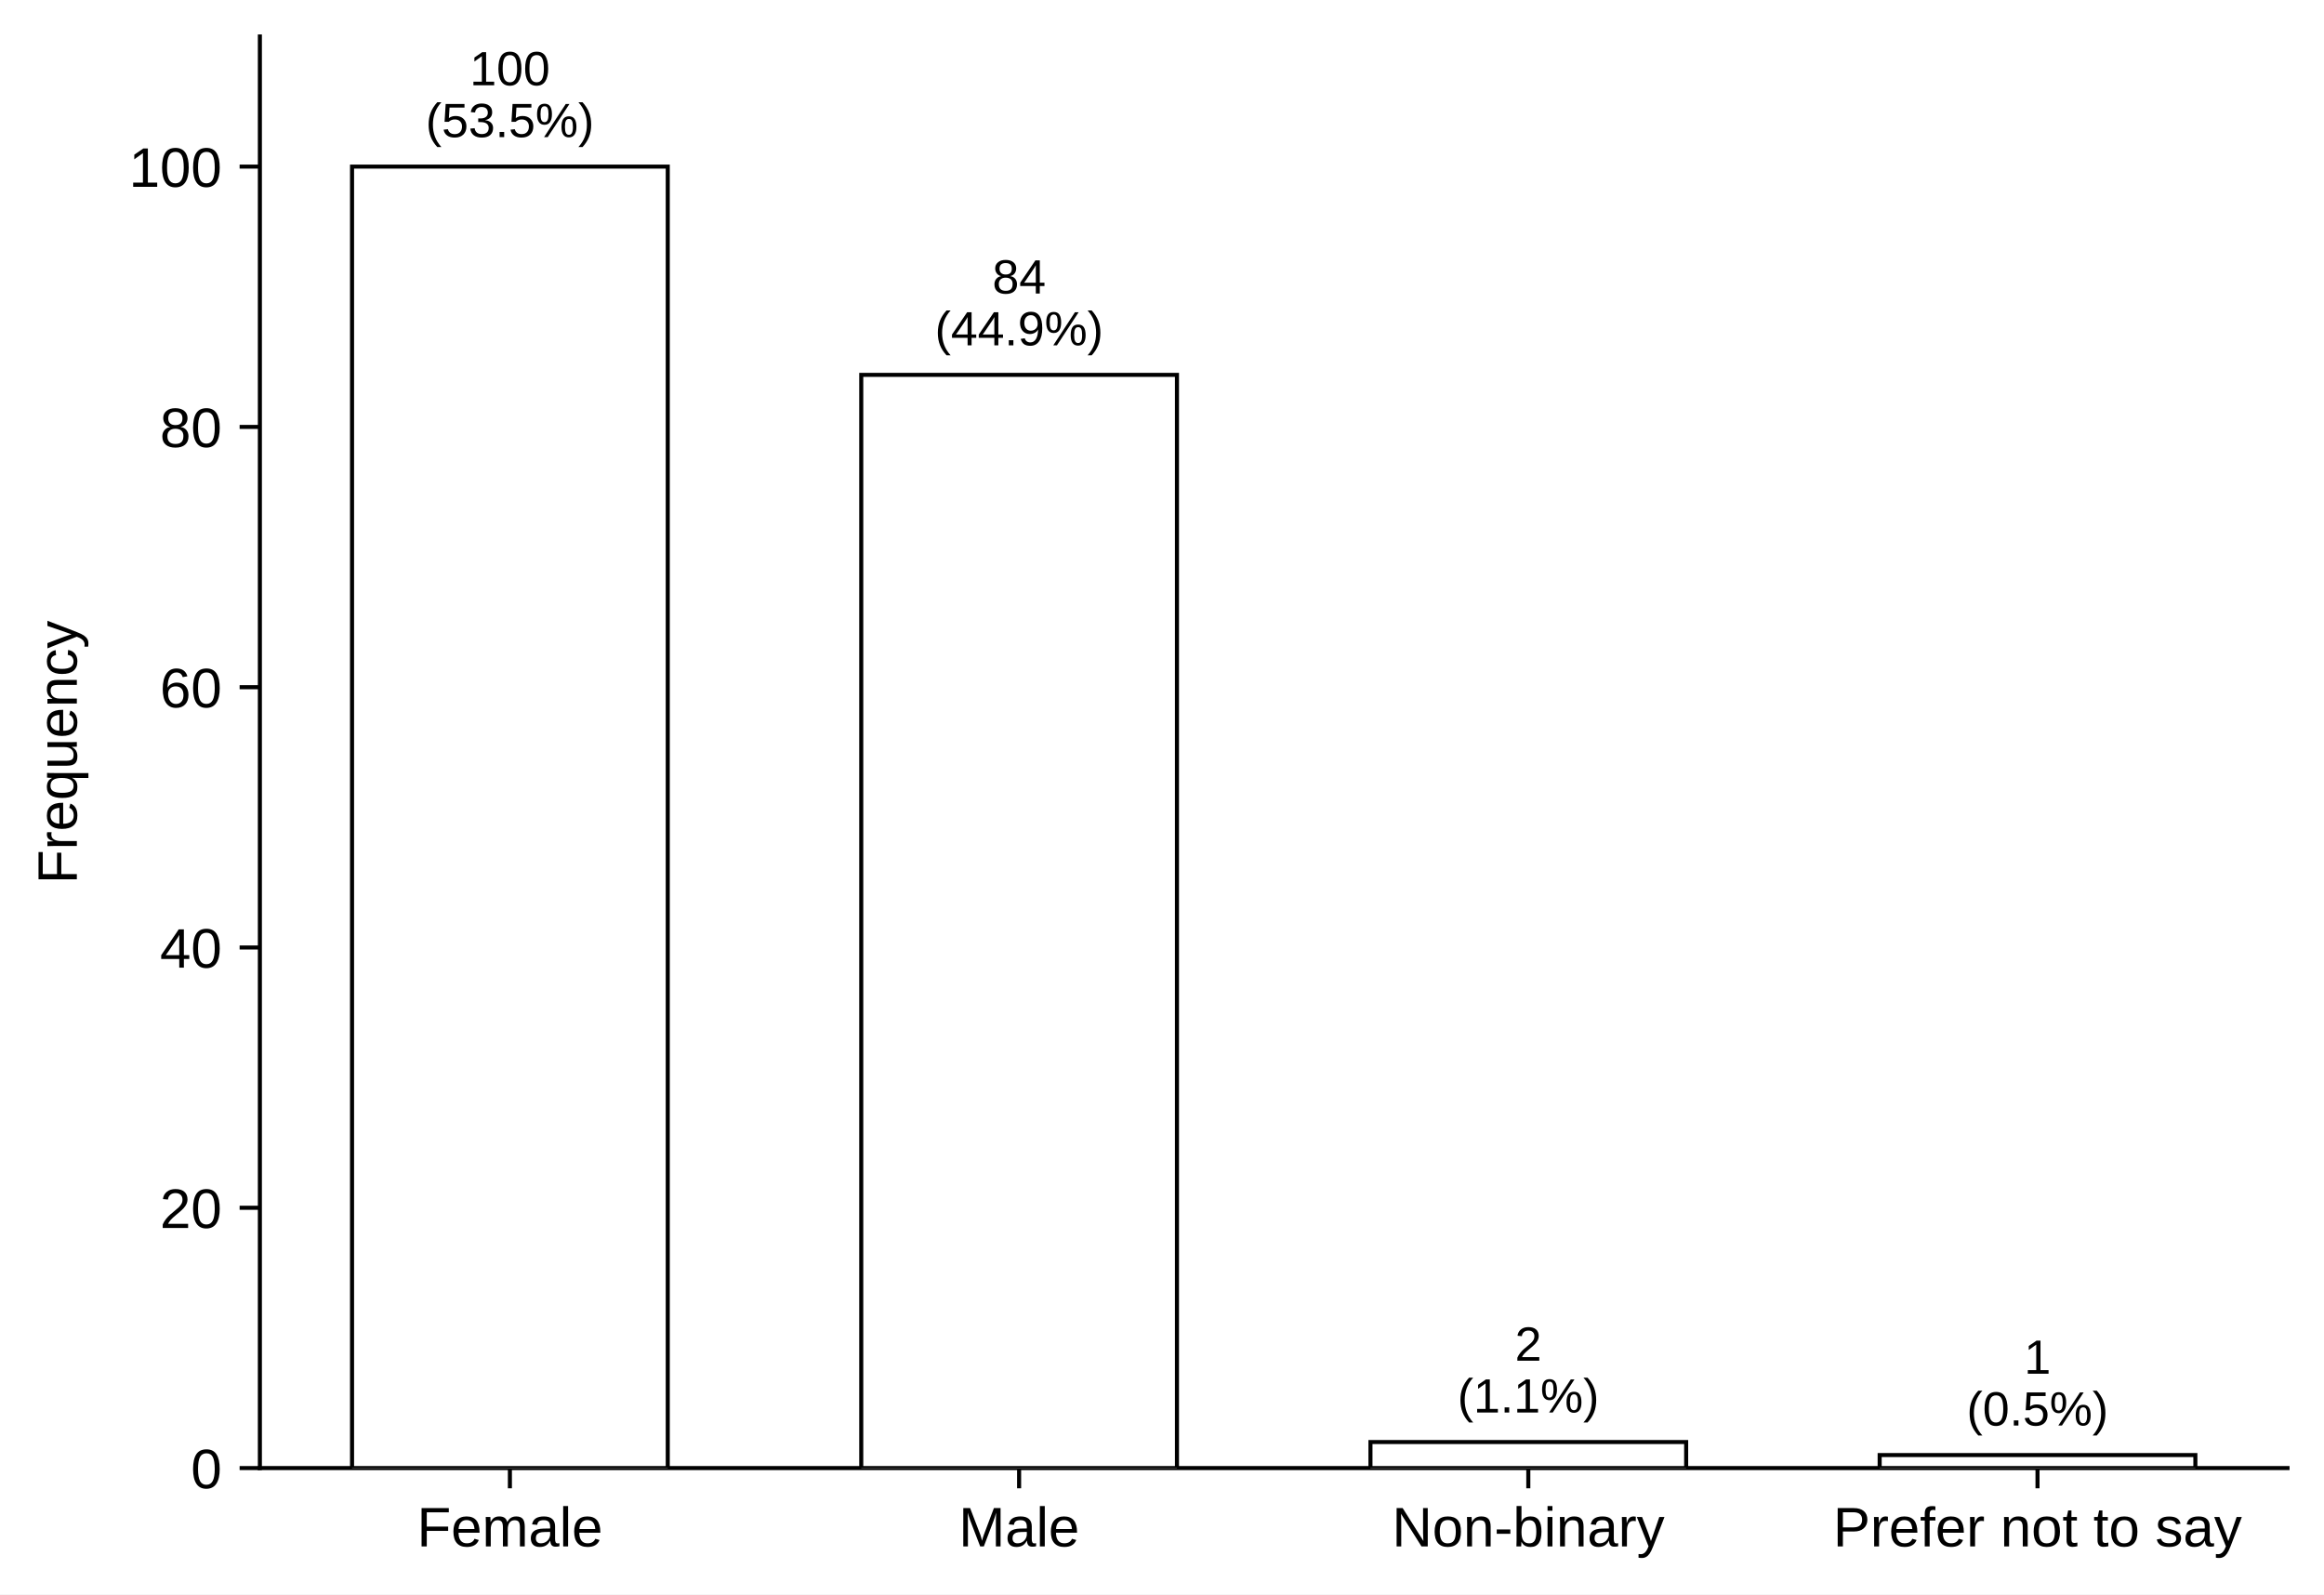
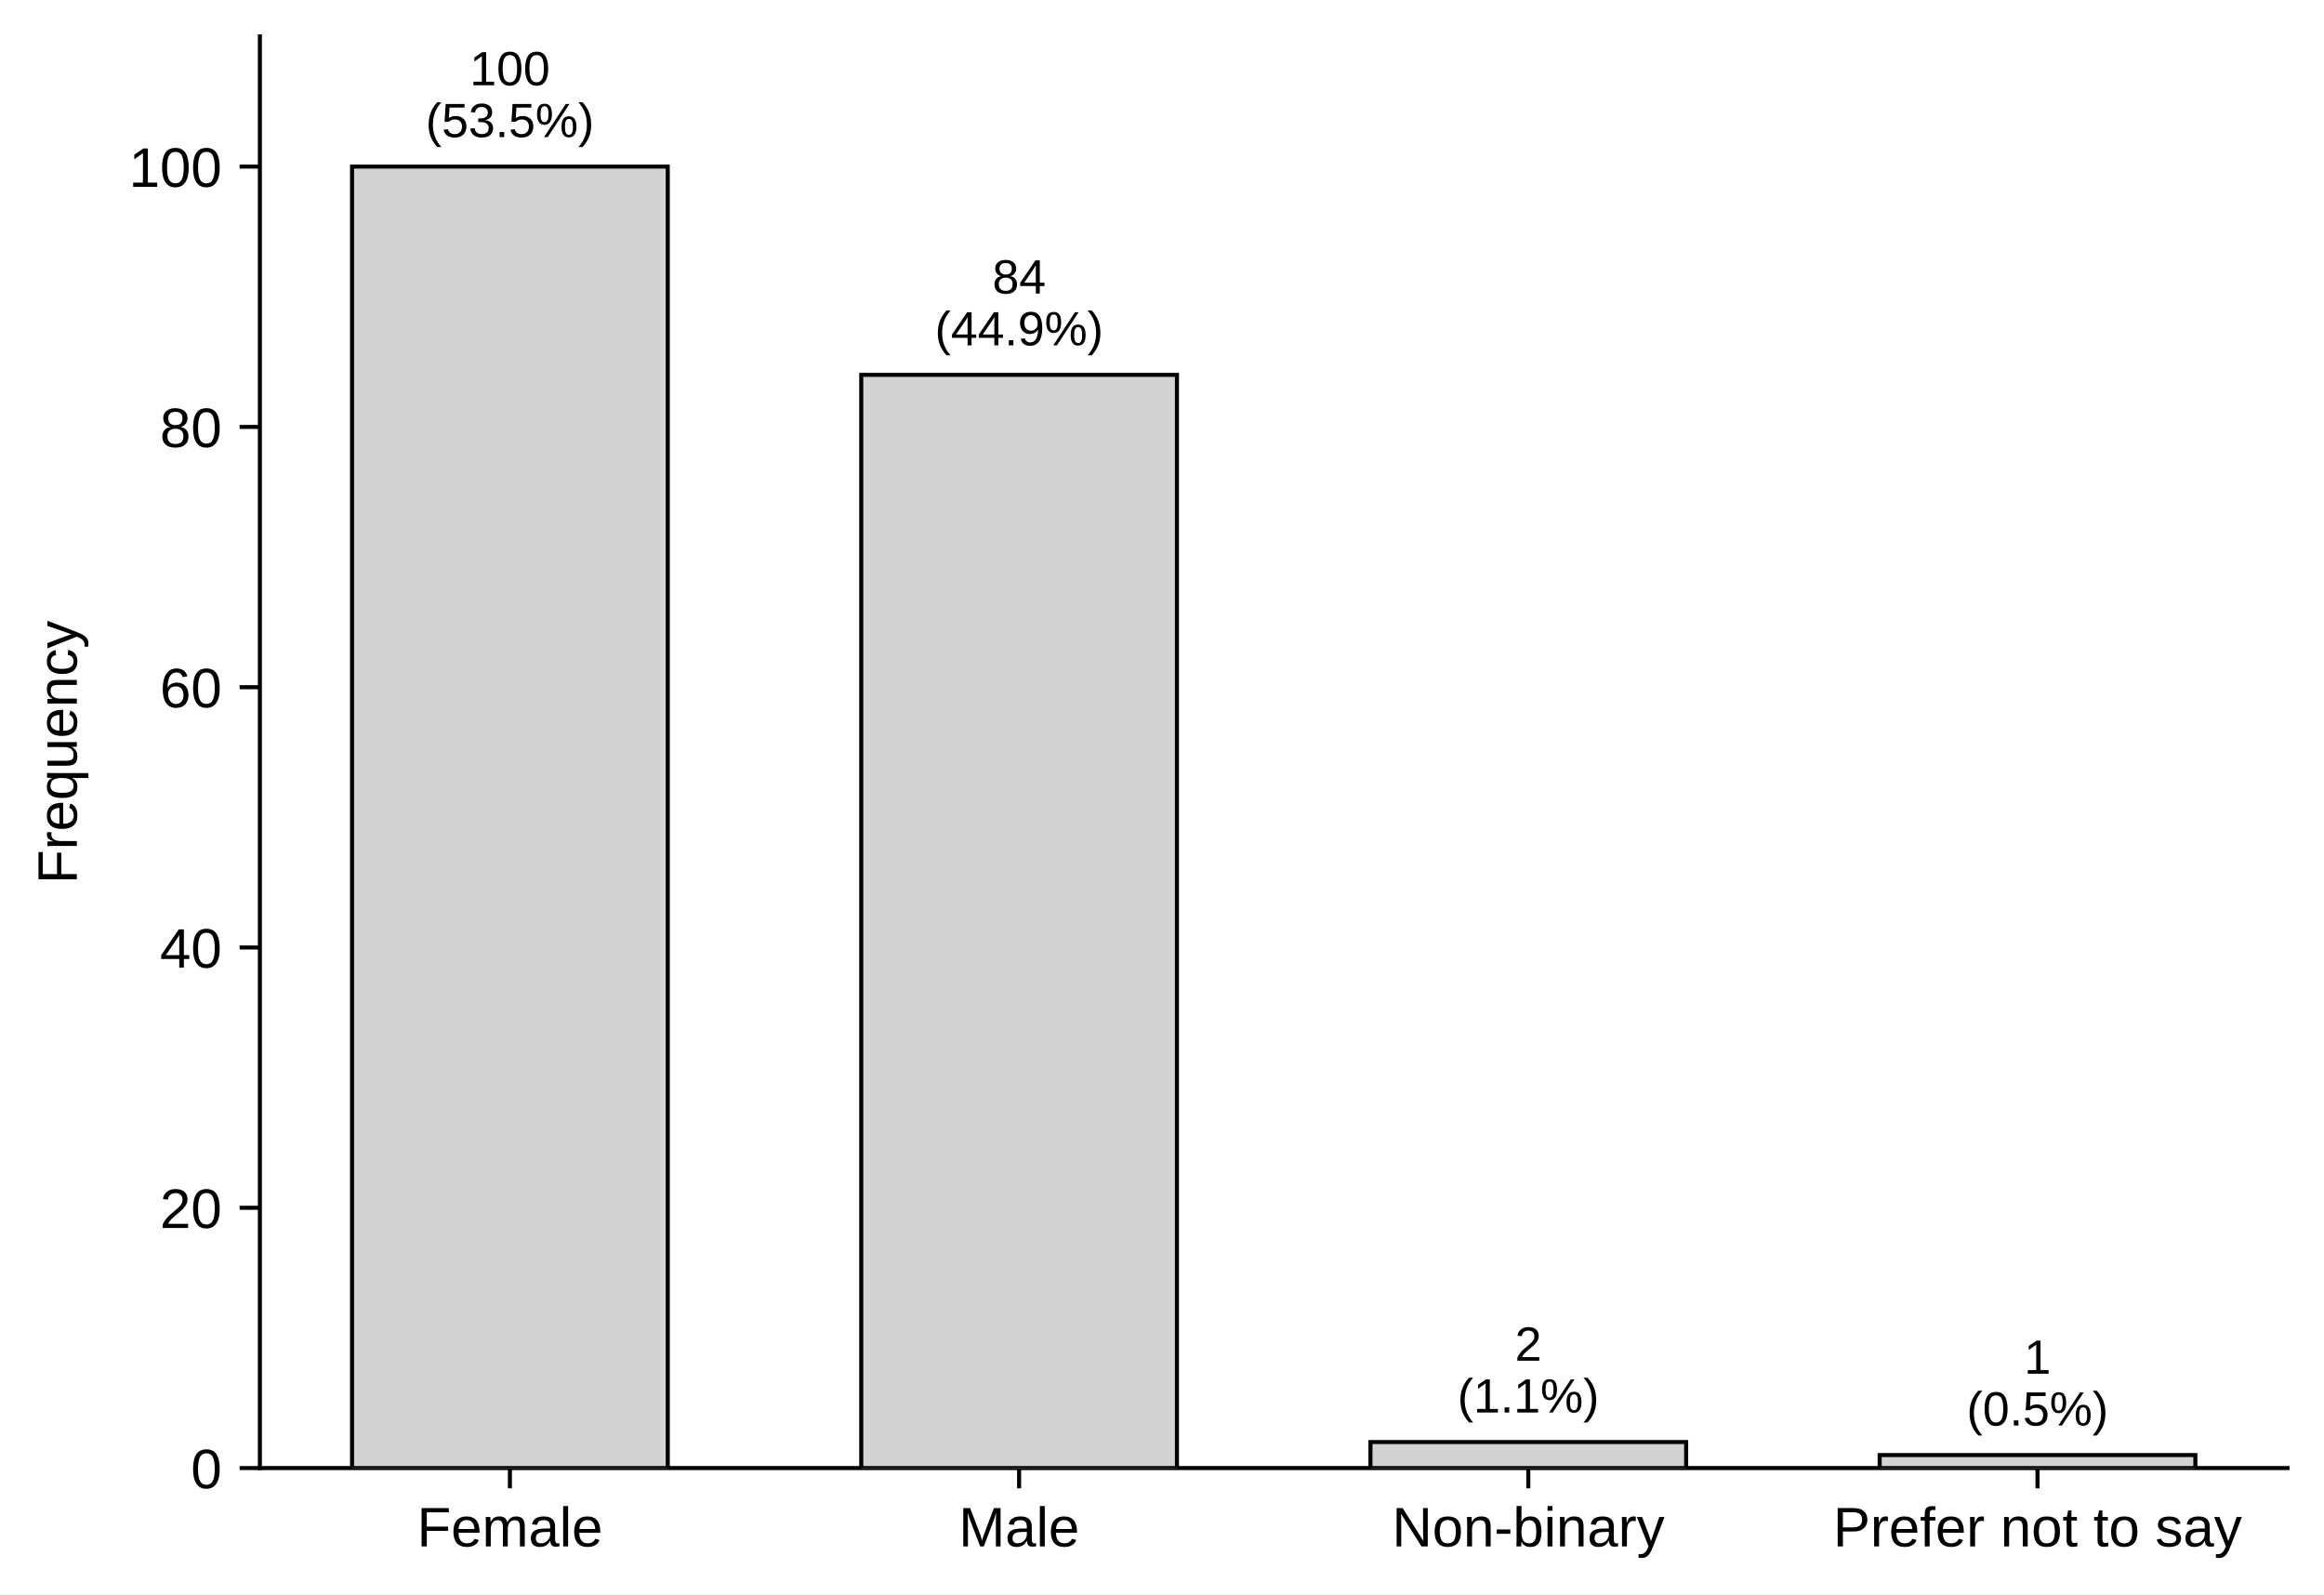
<svg xmlns="http://www.w3.org/2000/svg" xmlns:xlink="http://www.w3.org/1999/xlink" width="458.805pt" height="314.814pt" viewBox="0 0 458.805 314.814" version="1.1">
  <defs>
    <style type="text/css">*{stroke-linejoin: round; stroke-linecap: butt}</style>
  </defs>
  <g id="figure_1">
    <g id="patch_1">
      <path d="M 0 314.814  L 458.805 314.814  L 458.805 0  L 0 0  z " style="fill: #ffffff" />
    </g>
    <g id="axes_1">
      <g id="patch_2">
        <path d="M 51.305 289.86  L 451.605 289.86  L 451.605 7.2  L 51.305 7.2  z " style="fill: #ffffff" />
      </g>
      <g id="matplotlib.axis_1">
        <g id="xtick_1">
          <g id="line2d_1">
            <defs>
-               <path id="mc2016e32e3" d="M 0 0  L 0 4  " style="stroke: #000000; stroke-width: 0.8" />
+               <path id="m5f4a5e1d20" d="M 0 0  L 0 4  " style="stroke: #000000; stroke-width: 0.8" />
            </defs>
            <g>
-               <use xlink:href="#mc2016e32e3" x="100.664" y="289.86" style="stroke: #000000; stroke-width: 0.8" />
+               <use xlink:href="#m5f4a5e1d20" x="100.664" y="289.86" style="stroke: #000000; stroke-width: 0.8" />
            </g>
          </g>
          <g id="text_1">
            <g transform="translate(82.32589 305.3316) scale(0.11 -0.11)">
              <defs>
                <path id="LiberationSans-46" d="M 1122 3916  L 1122 2278  L 3578 2278  L 3578 1784  L 1122 1784  L 1122 0  L 525 0  L 525 4403  L 3653 4403  L 3653 3916  L 1122 3916  z " transform="scale(0.015625)" />
                <path id="LiberationSans-65" d="M 863 1572  Q 863 991 1103 675  Q 1344 359 1806 359  Q 2172 359 2392 506  Q 2613 653 2691 878  L 3184 738  Q 2881 -63 1806 -63  Q 1056 -63 664 384  Q 272 831 272 1713  Q 272 2550 664 2997  Q 1056 3444 1784 3444  Q 3275 3444 3275 1647  L 3275 1572  L 863 1572  z M 2694 2003  Q 2647 2538 2422 2783  Q 2197 3028 1775 3028  Q 1366 3028 1127 2754  Q 888 2481 869 2003  L 2694 2003  z " transform="scale(0.015625)" />
                <path id="LiberationSans-6d" d="M 2400 0  L 2400 2144  Q 2400 2634 2265 2821  Q 2131 3009 1781 3009  Q 1422 3009 1212 2734  Q 1003 2459 1003 1959  L 1003 0  L 444 0  L 444 2659  Q 444 3250 425 3381  L 956 3381  Q 959 3366 962 3297  Q 966 3228 970 3139  Q 975 3050 981 2803  L 991 2803  Q 1172 3163 1406 3303  Q 1641 3444 1978 3444  Q 2363 3444 2586 3291  Q 2809 3138 2897 2803  L 2906 2803  Q 3081 3144 3329 3294  Q 3578 3444 3931 3444  Q 4444 3444 4676 3166  Q 4909 2888 4909 2253  L 4909 0  L 4353 0  L 4353 2144  Q 4353 2634 4218 2821  Q 4084 3009 3734 3009  Q 3366 3009 3161 2736  Q 2956 2463 2956 1959  L 2956 0  L 2400 0  z " transform="scale(0.015625)" />
                <path id="LiberationSans-61" d="M 1294 -63  Q 784 -63 528 206  Q 272 475 272 944  Q 272 1469 617 1750  Q 963 2031 1731 2050  L 2491 2063  L 2491 2247  Q 2491 2659 2316 2837  Q 2141 3016 1766 3016  Q 1388 3016 1216 2887  Q 1044 2759 1009 2478  L 422 2531  Q 566 3444 1778 3444  Q 2416 3444 2737 3151  Q 3059 2859 3059 2306  L 3059 850  Q 3059 600 3125 473  Q 3191 347 3375 347  Q 3456 347 3559 369  L 3559 19  Q 3347 -31 3125 -31  Q 2813 -31 2670 133  Q 2528 297 2509 647  L 2491 647  Q 2275 259 1989 98  Q 1703 -63 1294 -63  z M 1422 359  Q 1731 359 1972 500  Q 2213 641 2352 886  Q 2491 1131 2491 1391  L 2491 1669  L 1875 1656  Q 1478 1650 1273 1575  Q 1069 1500 959 1344  Q 850 1188 850 934  Q 850 659 998 509  Q 1147 359 1422 359  z " transform="scale(0.015625)" />
                <path id="LiberationSans-6c" d="M 431 0  L 431 4638  L 994 4638  L 994 0  L 431 0  z " transform="scale(0.015625)" />
              </defs>
              <use xlink:href="#LiberationSans-46" />
              <use xlink:href="#LiberationSans-65" transform="translate(61.08398 0)" />
              <use xlink:href="#LiberationSans-6d" transform="translate(116.6992 0)" />
              <use xlink:href="#LiberationSans-61" transform="translate(200 0)" />
              <use xlink:href="#LiberationSans-6c" transform="translate(255.6152 0)" />
              <use xlink:href="#LiberationSans-65" transform="translate(277.832 0)" />
            </g>
          </g>
        </g>
        <g id="xtick_2">
          <g id="line2d_2">
            <g>
-               <use xlink:href="#mc2016e32e3" x="201.191" y="289.86" style="stroke: #000000; stroke-width: 0.8" />
+               <use xlink:href="#m5f4a5e1d20" x="201.191" y="289.86" style="stroke: #000000; stroke-width: 0.8" />
            </g>
          </g>
          <g id="text_2">
            <g transform="translate(189.2711 305.3316) scale(0.11 -0.11)">
              <defs>
                <path id="LiberationSans-4d" d="M 4269 0  L 4269 2938  Q 4269 3425 4297 3875  Q 4144 3316 4022 3000  L 2884 0  L 2466 0  L 1313 3000  L 1138 3531  L 1034 3875  L 1044 3528  L 1056 2938  L 1056 0  L 525 0  L 525 4403  L 1309 4403  L 2481 1350  Q 2544 1166 2601 955  Q 2659 744 2678 650  Q 2703 775 2783 1029  Q 2863 1284 2891 1350  L 4041 4403  L 4806 4403  L 4806 0  L 4269 0  z " transform="scale(0.015625)" />
              </defs>
              <use xlink:href="#LiberationSans-4d" />
              <use xlink:href="#LiberationSans-61" transform="translate(83.30078 0)" />
              <use xlink:href="#LiberationSans-6c" transform="translate(138.916 0)" />
              <use xlink:href="#LiberationSans-65" transform="translate(161.1328 0)" />
            </g>
          </g>
        </g>
        <g id="xtick_3">
          <g id="line2d_3">
            <g>
-               <use xlink:href="#mc2016e32e3" x="301.719" y="289.86" style="stroke: #000000; stroke-width: 0.8" />
+               <use xlink:href="#m5f4a5e1d20" x="301.719" y="289.86" style="stroke: #000000; stroke-width: 0.8" />
            </g>
          </g>
          <g id="text_3">
            <g transform="translate(274.8195 305.3316) scale(0.11 -0.11)">
              <defs>
                <path id="LiberationSans-4e" d="M 3381 0  L 1025 3750  L 1041 3447  L 1056 2925  L 1056 0  L 525 0  L 525 4403  L 1219 4403  L 3600 628  Q 3563 1241 3563 1516  L 3563 4403  L 4100 4403  L 4100 0  L 3381 0  z " transform="scale(0.015625)" />
                <path id="LiberationSans-6f" d="M 3291 1694  Q 3291 806 2900 371  Q 2509 -63 1766 -63  Q 1025 -63 647 389  Q 269 841 269 1694  Q 269 3444 1784 3444  Q 2559 3444 2925 3017  Q 3291 2591 3291 1694  z M 2700 1694  Q 2700 2394 2492 2711  Q 2284 3028 1794 3028  Q 1300 3028 1079 2704  Q 859 2381 859 1694  Q 859 1025 1076 689  Q 1294 353 1759 353  Q 2266 353 2483 678  Q 2700 1003 2700 1694  z " transform="scale(0.015625)" />
                <path id="LiberationSans-6e" d="M 2578 0  L 2578 2144  Q 2578 2478 2512 2662  Q 2447 2847 2303 2928  Q 2159 3009 1881 3009  Q 1475 3009 1240 2731  Q 1006 2453 1006 1959  L 1006 0  L 444 0  L 444 2659  Q 444 3250 425 3381  L 956 3381  Q 959 3366 962 3297  Q 966 3228 970 3139  Q 975 3050 981 2803  L 991 2803  Q 1184 3153 1439 3298  Q 1694 3444 2072 3444  Q 2628 3444 2886 3167  Q 3144 2891 3144 2253  L 3144 0  L 2578 0  z " transform="scale(0.015625)" />
                <path id="LiberationSans-2d" d="M 284 1450  L 284 1950  L 1847 1950  L 1847 1450  L 284 1450  z " transform="scale(0.015625)" />
                <path id="LiberationSans-62" d="M 3291 1706  Q 3291 -63 2047 -63  Q 1663 -63 1408 76  Q 1153 216 994 525  L 988 525  Q 988 428 975 229  Q 963 31 956 0  L 413 0  Q 431 169 431 697  L 431 4638  L 994 4638  L 994 3316  Q 994 3113 981 2838  L 994 2838  Q 1150 3163 1408 3303  Q 1666 3444 2047 3444  Q 2688 3444 2989 3012  Q 3291 2581 3291 1706  z M 2700 1688  Q 2700 2397 2512 2703  Q 2325 3009 1903 3009  Q 1428 3009 1211 2684  Q 994 2359 994 1653  Q 994 988 1206 670  Q 1419 353 1897 353  Q 2322 353 2511 667  Q 2700 981 2700 1688  z " transform="scale(0.015625)" />
                <path id="LiberationSans-69" d="M 428 4100  L 428 4638  L 991 4638  L 991 4100  L 428 4100  z M 428 0  L 428 3381  L 991 3381  L 991 0  L 428 0  z " transform="scale(0.015625)" />
                <path id="LiberationSans-72" d="M 444 0  L 444 2594  Q 444 2950 425 3381  L 956 3381  Q 981 2806 981 2691  L 994 2691  Q 1128 3125 1303 3284  Q 1478 3444 1797 3444  Q 1909 3444 2025 3413  L 2025 2897  Q 1913 2928 1725 2928  Q 1375 2928 1190 2626  Q 1006 2325 1006 1763  L 1006 0  L 444 0  z " transform="scale(0.015625)" />
                <path id="LiberationSans-79" d="M 597 -1328  Q 366 -1328 209 -1294  L 209 -872  Q 328 -891 472 -891  Q 997 -891 1303 -119  L 1356 16  L 16 3381  L 616 3381  L 1328 1513  Q 1344 1469 1366 1408  Q 1388 1347 1506 1000  Q 1625 653 1634 613  L 1853 1228  L 2594 3381  L 3188 3381  L 1888 0  Q 1678 -541 1497 -805  Q 1316 -1069 1095 -1198  Q 875 -1328 597 -1328  z " transform="scale(0.015625)" />
              </defs>
              <use xlink:href="#LiberationSans-4e" />
              <use xlink:href="#LiberationSans-6f" transform="translate(72.2168 0)" />
              <use xlink:href="#LiberationSans-6e" transform="translate(127.832 0)" />
              <use xlink:href="#LiberationSans-2d" transform="translate(183.4473 0)" />
              <use xlink:href="#LiberationSans-62" transform="translate(216.748 0)" />
              <use xlink:href="#LiberationSans-69" transform="translate(272.3633 0)" />
              <use xlink:href="#LiberationSans-6e" transform="translate(294.5801 0)" />
              <use xlink:href="#LiberationSans-61" transform="translate(350.1953 0)" />
              <use xlink:href="#LiberationSans-72" transform="translate(405.8105 0)" />
              <use xlink:href="#LiberationSans-79" transform="translate(439.1113 0)" />
            </g>
          </g>
        </g>
        <g id="xtick_4">
          <g id="line2d_4">
            <g>
-               <use xlink:href="#mc2016e32e3" x="402.246" y="289.86" style="stroke: #000000; stroke-width: 0.8" />
+               <use xlink:href="#m5f4a5e1d20" x="402.246" y="289.86" style="stroke: #000000; stroke-width: 0.8" />
            </g>
          </g>
          <g id="text_4">
            <g transform="translate(361.896 305.3316) scale(0.11 -0.11)">
              <defs>
                <path id="LiberationSans-50" d="M 3931 3078  Q 3931 2453 3523 2084  Q 3116 1716 2416 1716  L 1122 1716  L 1122 0  L 525 0  L 525 4403  L 2378 4403  Q 3119 4403 3525 4056  Q 3931 3709 3931 3078  z M 3331 3072  Q 3331 3925 2306 3925  L 1122 3925  L 1122 2188  L 2331 2188  Q 3331 2188 3331 3072  z " transform="scale(0.015625)" />
                <path id="LiberationSans-66" d="M 1128 2972  L 1128 0  L 566 0  L 566 2972  L 91 2972  L 91 3381  L 566 3381  L 566 3763  Q 566 4225 769 4428  Q 972 4631 1391 4631  Q 1625 4631 1788 4594  L 1788 4166  Q 1647 4191 1538 4191  Q 1322 4191 1225 4081  Q 1128 3972 1128 3684  L 1128 3381  L 1788 3381  L 1788 2972  L 1128 2972  z " transform="scale(0.015625)" />
                <path id="LiberationSans-20" transform="scale(0.015625)" />
                <path id="LiberationSans-74" d="M 1731 25  Q 1453 -50 1163 -50  Q 488 -50 488 716  L 488 2972  L 97 2972  L 97 3381  L 509 3381  L 675 4138  L 1050 4138  L 1050 3381  L 1675 3381  L 1675 2972  L 1050 2972  L 1050 838  Q 1050 594 1129 495  Q 1209 397 1406 397  Q 1519 397 1731 441  L 1731 25  z " transform="scale(0.015625)" />
                <path id="LiberationSans-73" d="M 2969 934  Q 2969 456 2608 196  Q 2247 -63 1597 -63  Q 966 -63 623 145  Q 281 353 178 794  L 675 891  Q 747 619 972 492  Q 1197 366 1597 366  Q 2025 366 2223 497  Q 2422 628 2422 891  Q 2422 1091 2284 1216  Q 2147 1341 1841 1422  L 1438 1528  Q 953 1653 748 1773  Q 544 1894 428 2066  Q 313 2238 313 2488  Q 313 2950 642 3192  Q 972 3434 1603 3434  Q 2163 3434 2492 3237  Q 2822 3041 2909 2606  L 2403 2544  Q 2356 2769 2151 2889  Q 1947 3009 1603 3009  Q 1222 3009 1040 2893  Q 859 2778 859 2544  Q 859 2400 934 2306  Q 1009 2213 1156 2147  Q 1303 2081 1775 1966  Q 2222 1853 2419 1758  Q 2616 1663 2730 1547  Q 2844 1431 2906 1279  Q 2969 1128 2969 934  z " transform="scale(0.015625)" />
              </defs>
              <use xlink:href="#LiberationSans-50" />
              <use xlink:href="#LiberationSans-72" transform="translate(66.69922 0)" />
              <use xlink:href="#LiberationSans-65" transform="translate(100 0)" />
              <use xlink:href="#LiberationSans-66" transform="translate(155.6152 0)" />
              <use xlink:href="#LiberationSans-65" transform="translate(183.3984 0)" />
              <use xlink:href="#LiberationSans-72" transform="translate(239.0137 0)" />
              <use xlink:href="#LiberationSans-20" transform="translate(272.3145 0)" />
              <use xlink:href="#LiberationSans-6e" transform="translate(300.0977 0)" />
              <use xlink:href="#LiberationSans-6f" transform="translate(355.7129 0)" />
              <use xlink:href="#LiberationSans-74" transform="translate(411.3281 0)" />
              <use xlink:href="#LiberationSans-20" transform="translate(439.1113 0)" />
              <use xlink:href="#LiberationSans-74" transform="translate(466.8945 0)" />
              <use xlink:href="#LiberationSans-6f" transform="translate(494.6777 0)" />
              <use xlink:href="#LiberationSans-20" transform="translate(550.293 0)" />
              <use xlink:href="#LiberationSans-73" transform="translate(578.0762 0)" />
              <use xlink:href="#LiberationSans-61" transform="translate(628.0762 0)" />
              <use xlink:href="#LiberationSans-79" transform="translate(683.6914 0)" />
            </g>
          </g>
        </g>
      </g>
      <g id="matplotlib.axis_2">
        <g id="ytick_1">
          <g id="line2d_5">
            <defs>
-               <path id="m780936284d" d="M 0 0  L -4 0  " style="stroke: #000000; stroke-width: 0.8" />
+               <path id="mf8a35eef28" d="M 0 0  L -4 0  " style="stroke: #000000; stroke-width: 0.8" />
            </defs>
            <g>
-               <use xlink:href="#m780936284d" x="51.305" y="289.86" style="stroke: #000000; stroke-width: 0.8" />
+               <use xlink:href="#mf8a35eef28" x="51.305" y="289.86" style="stroke: #000000; stroke-width: 0.8" />
            </g>
          </g>
          <g id="text_5">
            <g transform="translate(37.68812 293.8458) scale(0.11 -0.11)">
              <defs>
                <path id="LiberationSans-30" d="M 3309 2203  Q 3309 1100 2920 518  Q 2531 -63 1772 -63  Q 1013 -63 631 515  Q 250 1094 250 2203  Q 250 3338 620 3903  Q 991 4469 1791 4469  Q 2569 4469 2939 3897  Q 3309 3325 3309 2203  z M 2738 2203  Q 2738 3156 2517 3584  Q 2297 4013 1791 4013  Q 1272 4013 1045 3591  Q 819 3169 819 2203  Q 819 1266 1048 831  Q 1278 397 1778 397  Q 2275 397 2506 840  Q 2738 1284 2738 2203  z " transform="scale(0.015625)" />
              </defs>
              <use xlink:href="#LiberationSans-30" />
            </g>
          </g>
        </g>
        <g id="ytick_2">
          <g id="line2d_6">
            <g>
-               <use xlink:href="#m780936284d" x="51.305" y="238.467" style="stroke: #000000; stroke-width: 0.8" />
+               <use xlink:href="#mf8a35eef28" x="51.305" y="238.467" style="stroke: #000000; stroke-width: 0.8" />
            </g>
          </g>
          <g id="text_6">
            <g transform="translate(31.57109 242.4531) scale(0.11 -0.11)">
              <defs>
                <path id="LiberationSans-32" d="M 322 0  L 322 397  Q 481 763 711 1042  Q 941 1322 1194 1548  Q 1447 1775 1695 1969  Q 1944 2163 2144 2356  Q 2344 2550 2467 2762  Q 2591 2975 2591 3244  Q 2591 3606 2378 3806  Q 2166 4006 1788 4006  Q 1428 4006 1195 3811  Q 963 3616 922 3263  L 347 3316  Q 409 3844 795 4156  Q 1181 4469 1788 4469  Q 2453 4469 2811 4155  Q 3169 3841 3169 3263  Q 3169 3006 3051 2753  Q 2934 2500 2703 2247  Q 2472 1994 1819 1463  Q 1459 1169 1246 933  Q 1034 697 941 478  L 3238 478  L 3238 0  L 322 0  z " transform="scale(0.015625)" />
              </defs>
              <use xlink:href="#LiberationSans-32" />
              <use xlink:href="#LiberationSans-30" transform="translate(55.61523 0)" />
            </g>
          </g>
        </g>
        <g id="ytick_3">
          <g id="line2d_7">
            <g>
-               <use xlink:href="#m780936284d" x="51.305" y="187.075" style="stroke: #000000; stroke-width: 0.8" />
+               <use xlink:href="#mf8a35eef28" x="51.305" y="187.075" style="stroke: #000000; stroke-width: 0.8" />
            </g>
          </g>
          <g id="text_7">
            <g transform="translate(31.57109 191.0603) scale(0.11 -0.11)">
              <defs>
                <path id="LiberationSans-34" d="M 2753 997  L 2753 0  L 2222 0  L 2222 997  L 147 997  L 147 1434  L 2163 4403  L 2753 4403  L 2753 1441  L 3372 1441  L 3372 997  L 2753 997  z M 2222 3769  Q 2216 3750 2134 3603  Q 2053 3456 2013 3397  L 884 1734  L 716 1503  L 666 1441  L 2222 1441  L 2222 3769  z " transform="scale(0.015625)" />
              </defs>
              <use xlink:href="#LiberationSans-34" />
              <use xlink:href="#LiberationSans-30" transform="translate(55.61523 0)" />
            </g>
          </g>
        </g>
        <g id="ytick_4">
          <g id="line2d_8">
            <g>
-               <use xlink:href="#m780936284d" x="51.305" y="135.682" style="stroke: #000000; stroke-width: 0.8" />
+               <use xlink:href="#mf8a35eef28" x="51.305" y="135.682" style="stroke: #000000; stroke-width: 0.8" />
            </g>
          </g>
          <g id="text_8">
            <g transform="translate(31.57109 139.6676) scale(0.11 -0.11)">
              <defs>
                <path id="LiberationSans-36" d="M 3278 1441  Q 3278 744 2900 340  Q 2522 -63 1856 -63  Q 1113 -63 719 490  Q 325 1044 325 2100  Q 325 3244 734 3856  Q 1144 4469 1900 4469  Q 2897 4469 3156 3572  L 2619 3475  Q 2453 4013 1894 4013  Q 1413 4013 1148 3564  Q 884 3116 884 2266  Q 1038 2550 1316 2698  Q 1594 2847 1953 2847  Q 2563 2847 2920 2465  Q 3278 2084 3278 1441  z M 2706 1416  Q 2706 1894 2472 2153  Q 2238 2413 1819 2413  Q 1425 2413 1183 2183  Q 941 1953 941 1550  Q 941 1041 1192 716  Q 1444 391 1838 391  Q 2244 391 2475 664  Q 2706 938 2706 1416  z " transform="scale(0.015625)" />
              </defs>
              <use xlink:href="#LiberationSans-36" />
              <use xlink:href="#LiberationSans-30" transform="translate(55.61523 0)" />
            </g>
          </g>
        </g>
        <g id="ytick_5">
          <g id="line2d_9">
            <g>
-               <use xlink:href="#m780936284d" x="51.305" y="84.289" style="stroke: #000000; stroke-width: 0.8" />
+               <use xlink:href="#mf8a35eef28" x="51.305" y="84.289" style="stroke: #000000; stroke-width: 0.8" />
            </g>
          </g>
          <g id="text_9">
            <g transform="translate(31.57109 88.27487) scale(0.11 -0.11)">
              <defs>
                <path id="LiberationSans-38" d="M 3281 1228  Q 3281 619 2893 278  Q 2506 -63 1781 -63  Q 1075 -63 676 271  Q 278 606 278 1222  Q 278 1653 525 1947  Q 772 2241 1156 2303  L 1156 2316  Q 797 2400 589 2681  Q 381 2963 381 3341  Q 381 3844 757 4156  Q 1134 4469 1769 4469  Q 2419 4469 2795 4162  Q 3172 3856 3172 3334  Q 3172 2956 2962 2675  Q 2753 2394 2391 2322  L 2391 2309  Q 2813 2241 3047 1952  Q 3281 1663 3281 1228  z M 2588 3303  Q 2588 4050 1769 4050  Q 1372 4050 1164 3862  Q 956 3675 956 3303  Q 956 2925 1170 2726  Q 1384 2528 1775 2528  Q 2172 2528 2380 2711  Q 2588 2894 2588 3303  z M 2697 1281  Q 2697 1691 2453 1898  Q 2209 2106 1769 2106  Q 1341 2106 1100 1882  Q 859 1659 859 1269  Q 859 359 1788 359  Q 2247 359 2472 579  Q 2697 800 2697 1281  z " transform="scale(0.015625)" />
              </defs>
              <use xlink:href="#LiberationSans-38" />
              <use xlink:href="#LiberationSans-30" transform="translate(55.61523 0)" />
            </g>
          </g>
        </g>
        <g id="ytick_6">
          <g id="line2d_10">
            <g>
-               <use xlink:href="#m780936284d" x="51.305" y="32.896" style="stroke: #000000; stroke-width: 0.8" />
+               <use xlink:href="#mf8a35eef28" x="51.305" y="32.896" style="stroke: #000000; stroke-width: 0.8" />
            </g>
          </g>
          <g id="text_10">
            <g transform="translate(25.45406 36.88215) scale(0.11 -0.11)">
              <defs>
                <path id="LiberationSans-31" d="M 488 0  L 488 478  L 1609 478  L 1609 3866  L 616 3156  L 616 3688  L 1656 4403  L 2175 4403  L 2175 478  L 3247 478  L 3247 0  L 488 0  z " transform="scale(0.015625)" />
              </defs>
              <use xlink:href="#LiberationSans-31" />
              <use xlink:href="#LiberationSans-30" transform="translate(55.61523 0)" />
              <use xlink:href="#LiberationSans-30" transform="translate(111.2305 0)" />
            </g>
          </g>
        </g>
        <g id="text_11">
          <g transform="translate(15.17156 174.5132) rotate(-90) scale(0.11 -0.11)">
            <defs>
              <path id="LiberationSans-71" d="M 1513 -63  Q 869 -63 569 371  Q 269 806 269 1675  Q 269 3444 1513 3444  Q 1897 3444 2147 3308  Q 2397 3172 2566 2856  L 2572 2856  Q 2572 2950 2584 3179  Q 2597 3409 2609 3425  L 3150 3425  Q 3128 3241 3128 2503  L 3128 -1328  L 2566 -1328  L 2566 44  L 2578 556  L 2572 556  Q 2403 222 2156 79  Q 1909 -63 1513 -63  z M 2566 1731  Q 2566 2391 2350 2709  Q 2134 3028 1663 3028  Q 1234 3028 1046 2709  Q 859 2391 859 1694  Q 859 984 1048 678  Q 1238 372 1656 372  Q 2134 372 2350 712  Q 2566 1053 2566 1731  z " transform="scale(0.015625)" />
              <path id="LiberationSans-75" d="M 981 3381  L 981 1238  Q 981 903 1047 718  Q 1113 534 1256 453  Q 1400 372 1678 372  Q 2084 372 2318 650  Q 2553 928 2553 1422  L 2553 3381  L 3116 3381  L 3116 722  Q 3116 131 3134 0  L 2603 0  Q 2600 16 2597 84  Q 2594 153 2589 242  Q 2584 331 2578 578  L 2569 578  Q 2375 228 2120 82  Q 1866 -63 1488 -63  Q 931 -63 673 214  Q 416 491 416 1128  L 416 3381  L 981 3381  z " transform="scale(0.015625)" />
              <path id="LiberationSans-63" d="M 859 1706  Q 859 1031 1071 706  Q 1284 381 1713 381  Q 2013 381 2214 543  Q 2416 706 2463 1044  L 3031 1006  Q 2966 519 2616 228  Q 2266 -63 1728 -63  Q 1019 -63 645 385  Q 272 834 272 1694  Q 272 2547 647 2995  Q 1022 3444 1722 3444  Q 2241 3444 2583 3175  Q 2925 2906 3013 2434  L 2434 2391  Q 2391 2672 2212 2837  Q 2034 3003 1706 3003  Q 1259 3003 1059 2706  Q 859 2409 859 1706  z " transform="scale(0.015625)" />
            </defs>
            <use xlink:href="#LiberationSans-46" />
            <use xlink:href="#LiberationSans-72" transform="translate(61.08398 0)" />
            <use xlink:href="#LiberationSans-65" transform="translate(94.38477 0)" />
            <use xlink:href="#LiberationSans-71" transform="translate(150 0)" />
            <use xlink:href="#LiberationSans-75" transform="translate(205.6152 0)" />
            <use xlink:href="#LiberationSans-65" transform="translate(261.2305 0)" />
            <use xlink:href="#LiberationSans-6e" transform="translate(316.8457 0)" />
            <use xlink:href="#LiberationSans-63" transform="translate(372.4609 0)" />
            <use xlink:href="#LiberationSans-79" transform="translate(422.4609 0)" />
          </g>
        </g>
      </g>
      <g id="patch_3">
        <path d="M 51.305 289.86  L 51.305 7.2  " style="fill: none; stroke: #000000; stroke-width: 0.8; stroke-linejoin: miter; stroke-linecap: square" />
      </g>
      <g id="patch_4">
        <path d="M 51.305 289.86  L 451.605 289.86  " style="fill: none; stroke: #000000; stroke-width: 0.8; stroke-linejoin: miter; stroke-linecap: square" />
      </g>
      <g id="patch_5">
-         <path d="M 69.501 289.86  L 131.828 289.86  L 131.828 32.896  L 69.501 32.896  z " clip-path="url(#p6c3fde26fe)" style="fill: #ffffff; stroke: #000000; stroke-width: 0.8; stroke-linejoin: miter" />
+         <path d="M 69.501 289.86  L 131.828 289.86  L 131.828 32.896  L 69.501 32.896  z " clip-path="url(#p64da8c9e52)" style="fill: #d3d3d3; stroke: #000000; stroke-width: 0.8; stroke-linejoin: miter" />
      </g>
      <g id="patch_6">
-         <path d="M 170.028 289.86  L 232.355 289.86  L 232.355 74.011  L 170.028 74.011  z " clip-path="url(#p6c3fde26fe)" style="fill: #ffffff; stroke: #000000; stroke-width: 0.8; stroke-linejoin: miter" />
+         <path d="M 170.028 289.86  L 232.355 289.86  L 232.355 74.011  L 170.028 74.011  z " clip-path="url(#p64da8c9e52)" style="fill: #d3d3d3; stroke: #000000; stroke-width: 0.8; stroke-linejoin: miter" />
      </g>
      <g id="patch_7">
-         <path d="M 270.555 289.86  L 332.882 289.86  L 332.882 284.721  L 270.555 284.721  z " clip-path="url(#p6c3fde26fe)" style="fill: #ffffff; stroke: #000000; stroke-width: 0.8; stroke-linejoin: miter" />
+         <path d="M 270.555 289.86  L 332.882 289.86  L 332.882 284.721  L 270.555 284.721  z " clip-path="url(#p64da8c9e52)" style="fill: #d3d3d3; stroke: #000000; stroke-width: 0.8; stroke-linejoin: miter" />
      </g>
      <g id="patch_8">
-         <path d="M 371.083 289.86  L 433.41 289.86  L 433.41 287.29  L 371.083 287.29  z " clip-path="url(#p6c3fde26fe)" style="fill: #ffffff; stroke: #000000; stroke-width: 0.8; stroke-linejoin: miter" />
+         <path d="M 371.083 289.86  L 433.41 289.86  L 433.41 287.29  L 371.083 287.29  z " clip-path="url(#p64da8c9e52)" style="fill: #d3d3d3; stroke: #000000; stroke-width: 0.8; stroke-linejoin: miter" />
      </g>
      <g id="text_12">
        <g transform="translate(92.73976 16.83797) scale(0.095 -0.095)">
          <use xlink:href="#LiberationSans-31" />
          <use xlink:href="#LiberationSans-30" transform="translate(55.61523 0)" />
          <use xlink:href="#LiberationSans-30" transform="translate(111.2305 0)" />
        </g>
        <g transform="translate(84.03316 27.07066) scale(0.095 -0.095)">
          <defs>
            <path id="LiberationSans-28" d="M 397 1663  Q 397 2566 680 3284  Q 963 4003 1550 4638  L 2094 4638  Q 1509 3988 1236 3256  Q 963 2525 963 1656  Q 963 791 1233 62  Q 1503 -666 2094 -1325  L 1550 -1325  Q 959 -688 678 32  Q 397 753 397 1650  L 397 1663  z " transform="scale(0.015625)" />
            <path id="LiberationSans-35" d="M 3291 1434  Q 3291 738 2877 337  Q 2463 -63 1728 -63  Q 1113 -63 734 206  Q 356 475 256 984  L 825 1050  Q 1003 397 1741 397  Q 2194 397 2450 670  Q 2706 944 2706 1422  Q 2706 1838 2448 2094  Q 2191 2350 1753 2350  Q 1525 2350 1328 2278  Q 1131 2206 934 2034  L 384 2034  L 531 4403  L 3034 4403  L 3034 3925  L 1044 3925  L 959 2528  Q 1325 2809 1869 2809  Q 2519 2809 2905 2428  Q 3291 2047 3291 1434  z " transform="scale(0.015625)" />
            <path id="LiberationSans-33" d="M 3278 1216  Q 3278 606 2890 271  Q 2503 -63 1784 -63  Q 1116 -63 717 239  Q 319 541 244 1131  L 825 1184  Q 938 403 1784 403  Q 2209 403 2451 612  Q 2694 822 2694 1234  Q 2694 1594 2417 1795  Q 2141 1997 1619 1997  L 1300 1997  L 1300 2484  L 1606 2484  Q 2069 2484 2323 2686  Q 2578 2888 2578 3244  Q 2578 3597 2370 3801  Q 2163 4006 1753 4006  Q 1381 4006 1151 3815  Q 922 3625 884 3278  L 319 3322  Q 381 3863 767 4166  Q 1153 4469 1759 4469  Q 2422 4469 2789 4161  Q 3156 3853 3156 3303  Q 3156 2881 2920 2617  Q 2684 2353 2234 2259  L 2234 2247  Q 2728 2194 3003 1916  Q 3278 1638 3278 1216  z " transform="scale(0.015625)" />
            <path id="LiberationSans-2e" d="M 584 0  L 584 684  L 1194 684  L 1194 0  L 584 0  z " transform="scale(0.015625)" />
            <path id="LiberationSans-25" d="M 5463 1356  Q 5463 684 5209 323  Q 4956 -38 4463 -38  Q 3975 -38 3726 314  Q 3478 666 3478 1356  Q 3478 2069 3717 2417  Q 3956 2766 4475 2766  Q 4988 2766 5225 2408  Q 5463 2050 5463 1356  z M 1647 0  L 1163 0  L 4044 4403  L 4534 4403  L 1647 0  z M 1231 4441  Q 1728 4441 1968 4091  Q 2209 3741 2209 3047  Q 2209 2369 1961 2003  Q 1713 1638 1219 1638  Q 725 1638 476 2000  Q 228 2363 228 3047  Q 228 3744 468 4092  Q 709 4441 1231 4441  z M 5000 1356  Q 5000 1916 4879 2167  Q 4759 2419 4475 2419  Q 4191 2419 4064 2172  Q 3938 1925 3938 1356  Q 3938 822 4061 564  Q 4184 306 4469 306  Q 4744 306 4872 567  Q 5000 828 5000 1356  z M 1750 3047  Q 1750 3597 1631 3850  Q 1513 4103 1231 4103  Q 938 4103 813 3854  Q 688 3606 688 3047  Q 688 2506 813 2248  Q 938 1991 1225 1991  Q 1497 1991 1623 2253  Q 1750 2516 1750 3047  z " transform="scale(0.015625)" />
            <path id="LiberationSans-29" d="M 1734 1650  Q 1734 747 1451 28  Q 1169 -691 581 -1325  L 38 -1325  Q 625 -669 897 57  Q 1169 784 1169 1656  Q 1169 2528 895 3256  Q 622 3984 38 4638  L 581 4638  Q 1172 4000 1453 3279  Q 1734 2559 1734 1663  L 1734 1650  z " transform="scale(0.015625)" />
          </defs>
          <use xlink:href="#LiberationSans-28" />
          <use xlink:href="#LiberationSans-35" transform="translate(33.30078 0)" />
          <use xlink:href="#LiberationSans-33" transform="translate(88.91602 0)" />
          <use xlink:href="#LiberationSans-2e" transform="translate(144.5312 0)" />
          <use xlink:href="#LiberationSans-35" transform="translate(172.3145 0)" />
          <use xlink:href="#LiberationSans-25" transform="translate(227.9297 0)" />
          <use xlink:href="#LiberationSans-29" transform="translate(316.8457 0)" />
        </g>
      </g>
      <g id="text_13">
        <g transform="translate(195.9086 57.95215) scale(0.095 -0.095)">
          <use xlink:href="#LiberationSans-38" />
          <use xlink:href="#LiberationSans-34" transform="translate(55.61523 0)" />
        </g>
        <g transform="translate(184.5605 68.18484) scale(0.095 -0.095)">
          <defs>
            <path id="LiberationSans-39" d="M 3256 2291  Q 3256 1156 2842 546  Q 2428 -63 1663 -63  Q 1147 -63 836 154  Q 525 372 391 856  L 928 941  Q 1097 391 1672 391  Q 2156 391 2422 841  Q 2688 1291 2700 2125  Q 2575 1844 2272 1673  Q 1969 1503 1606 1503  Q 1013 1503 656 1909  Q 300 2316 300 2988  Q 300 3678 687 4073  Q 1075 4469 1766 4469  Q 2500 4469 2878 3925  Q 3256 3381 3256 2291  z M 2644 2834  Q 2644 3366 2400 3689  Q 2156 4013 1747 4013  Q 1341 4013 1106 3736  Q 872 3459 872 2988  Q 872 2506 1106 2226  Q 1341 1947 1741 1947  Q 1984 1947 2193 2058  Q 2403 2169 2523 2372  Q 2644 2575 2644 2834  z " transform="scale(0.015625)" />
          </defs>
          <use xlink:href="#LiberationSans-28" />
          <use xlink:href="#LiberationSans-34" transform="translate(33.30078 0)" />
          <use xlink:href="#LiberationSans-34" transform="translate(88.91602 0)" />
          <use xlink:href="#LiberationSans-2e" transform="translate(144.5312 0)" />
          <use xlink:href="#LiberationSans-39" transform="translate(172.3145 0)" />
          <use xlink:href="#LiberationSans-25" transform="translate(227.9297 0)" />
          <use xlink:href="#LiberationSans-29" transform="translate(316.8457 0)" />
        </g>
      </g>
      <g id="text_14">
        <g transform="translate(299.0774 268.6623) scale(0.095 -0.095)">
          <use xlink:href="#LiberationSans-32" />
        </g>
        <g transform="translate(287.7294 278.895) scale(0.095 -0.095)">
          <use xlink:href="#LiberationSans-28" />
          <use xlink:href="#LiberationSans-31" transform="translate(33.30078 0)" />
          <use xlink:href="#LiberationSans-2e" transform="translate(88.91602 0)" />
          <use xlink:href="#LiberationSans-31" transform="translate(116.6992 0)" />
          <use xlink:href="#LiberationSans-25" transform="translate(172.3145 0)" />
          <use xlink:href="#LiberationSans-29" transform="translate(261.2305 0)" />
        </g>
      </g>
      <g id="text_15">
        <g transform="translate(399.6048 271.232) scale(0.095 -0.095)">
          <use xlink:href="#LiberationSans-31" />
        </g>
        <g transform="translate(388.2567 281.4647) scale(0.095 -0.095)">
          <use xlink:href="#LiberationSans-28" />
          <use xlink:href="#LiberationSans-30" transform="translate(33.30078 0)" />
          <use xlink:href="#LiberationSans-2e" transform="translate(88.91602 0)" />
          <use xlink:href="#LiberationSans-35" transform="translate(116.6992 0)" />
          <use xlink:href="#LiberationSans-25" transform="translate(172.3145 0)" />
          <use xlink:href="#LiberationSans-29" transform="translate(261.2305 0)" />
        </g>
      </g>
    </g>
  </g>
  <defs>
-     <clipPath id="p6c3fde26fe">
+     <clipPath id="p64da8c9e52">
      <rect x="51.305" y="7.2" width="400.3" height="282.66" />
    </clipPath>
  </defs>
</svg>
